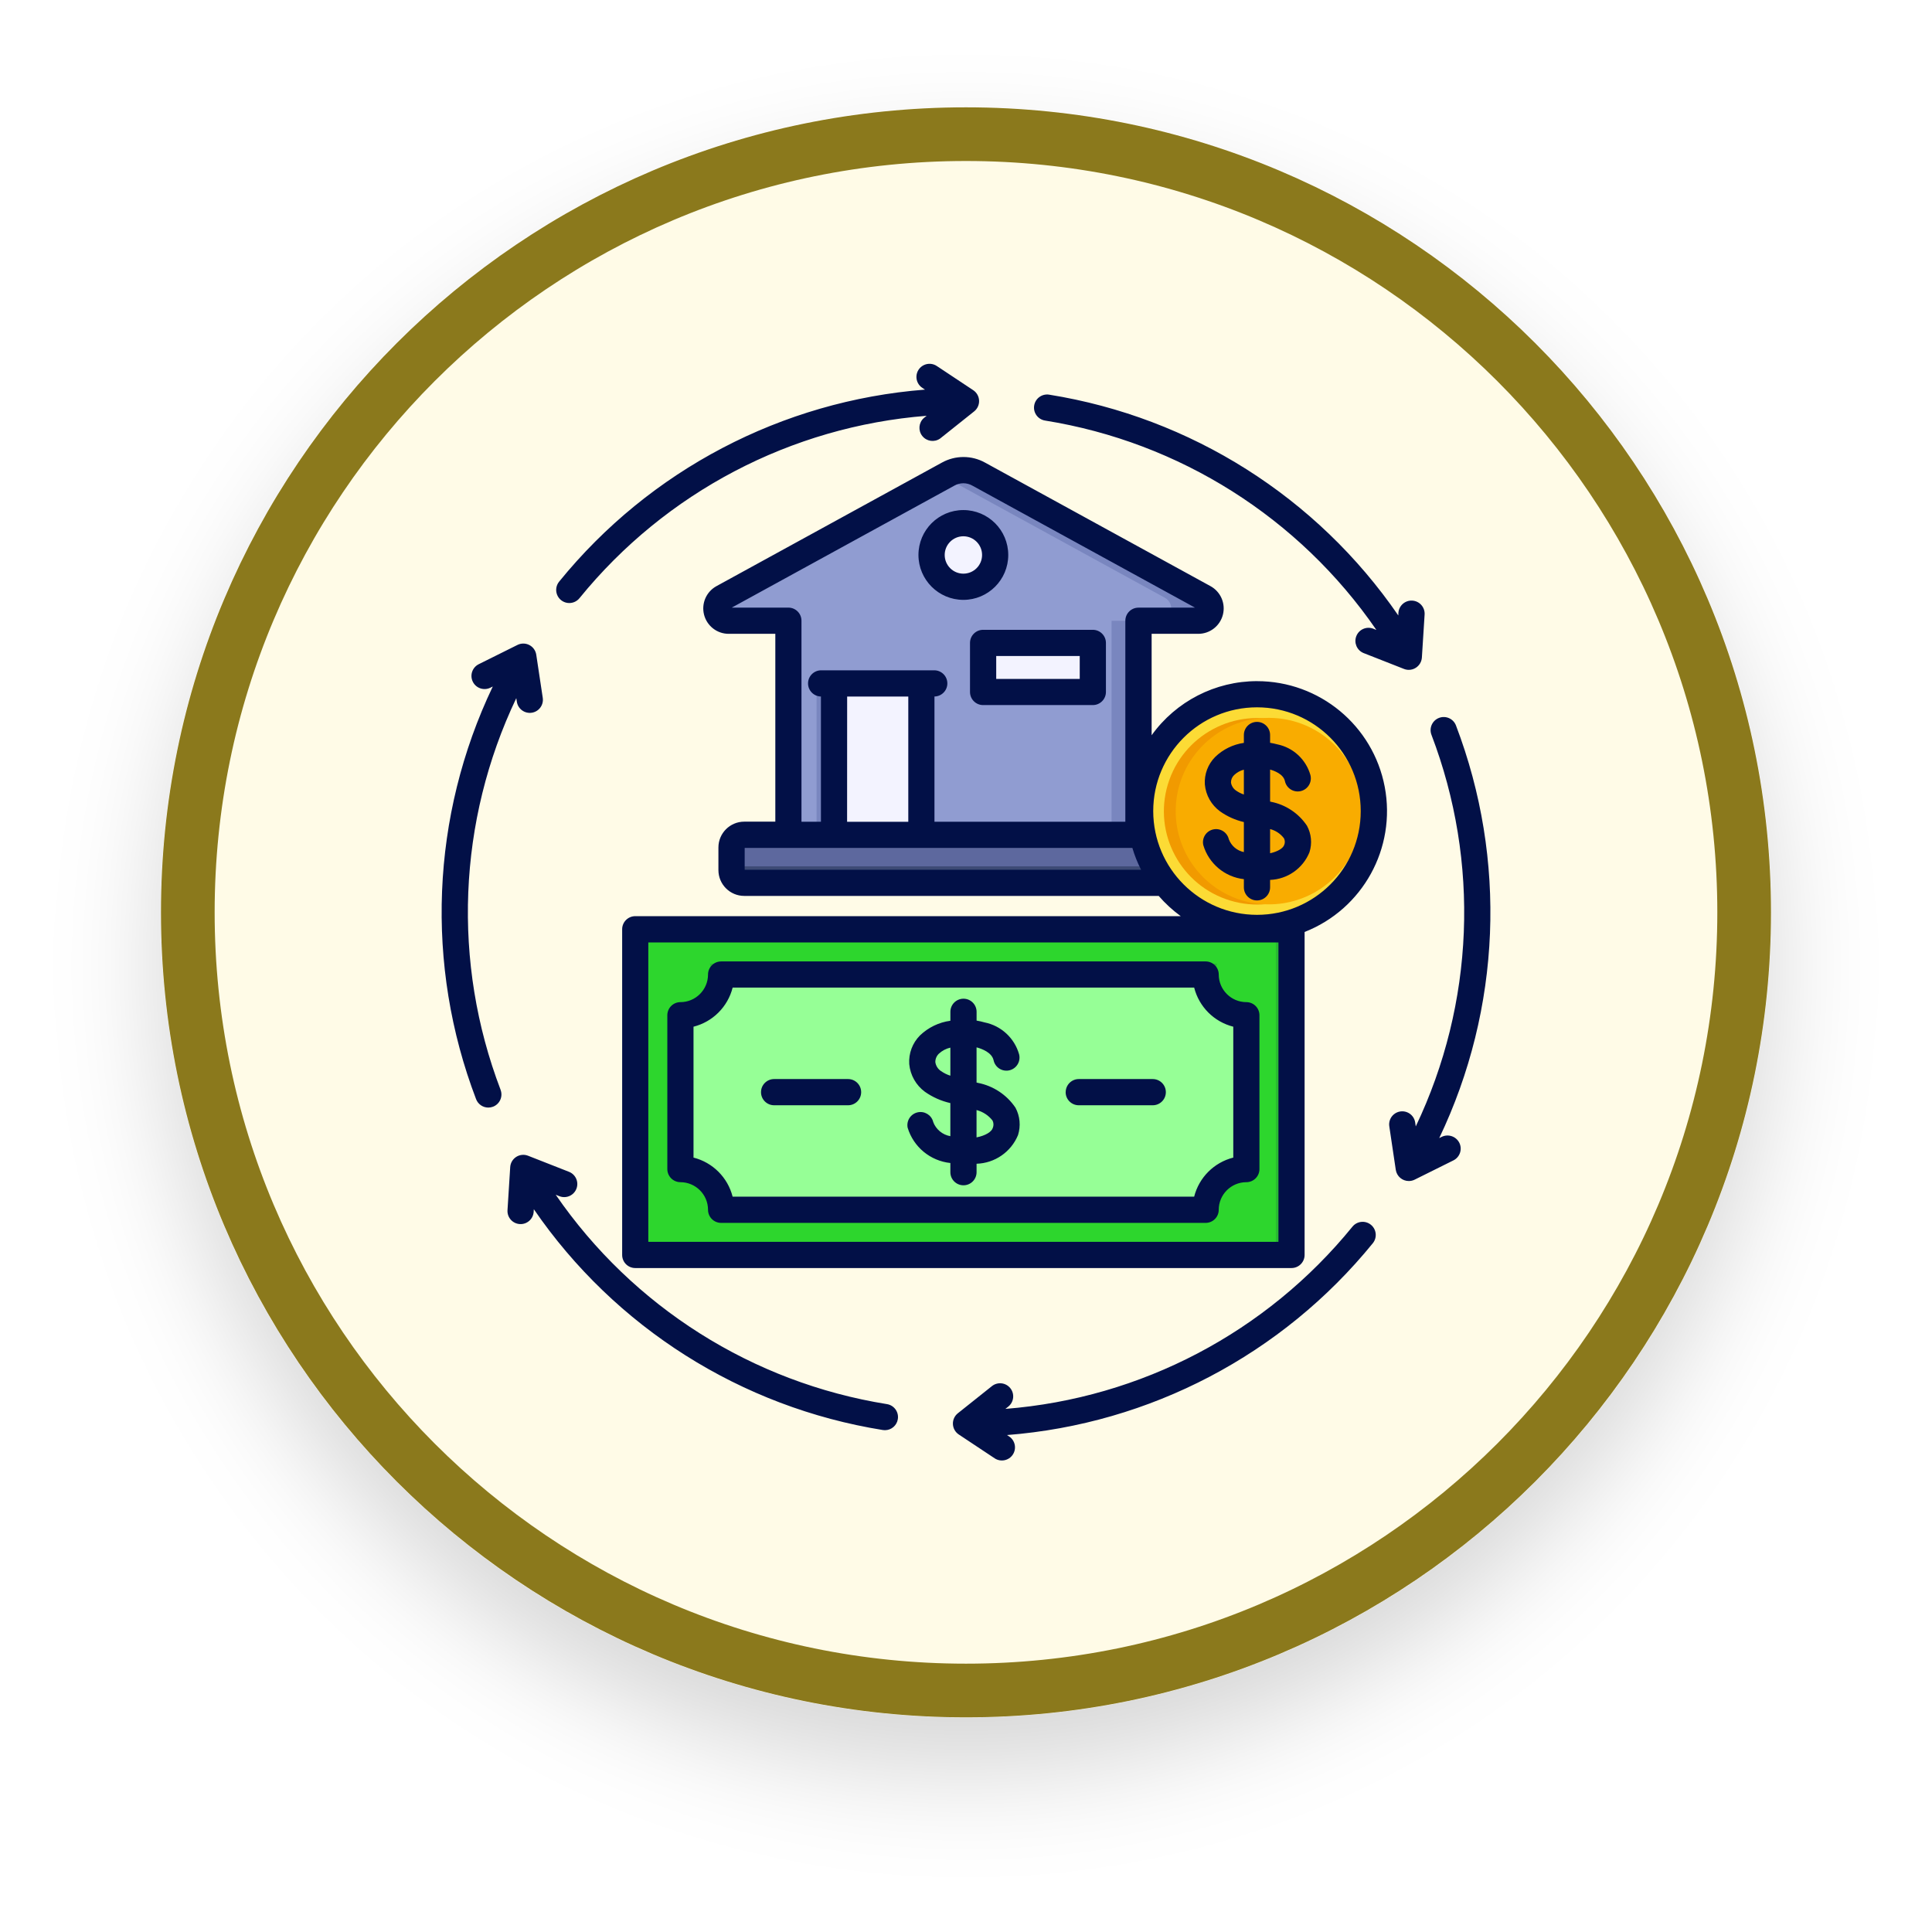
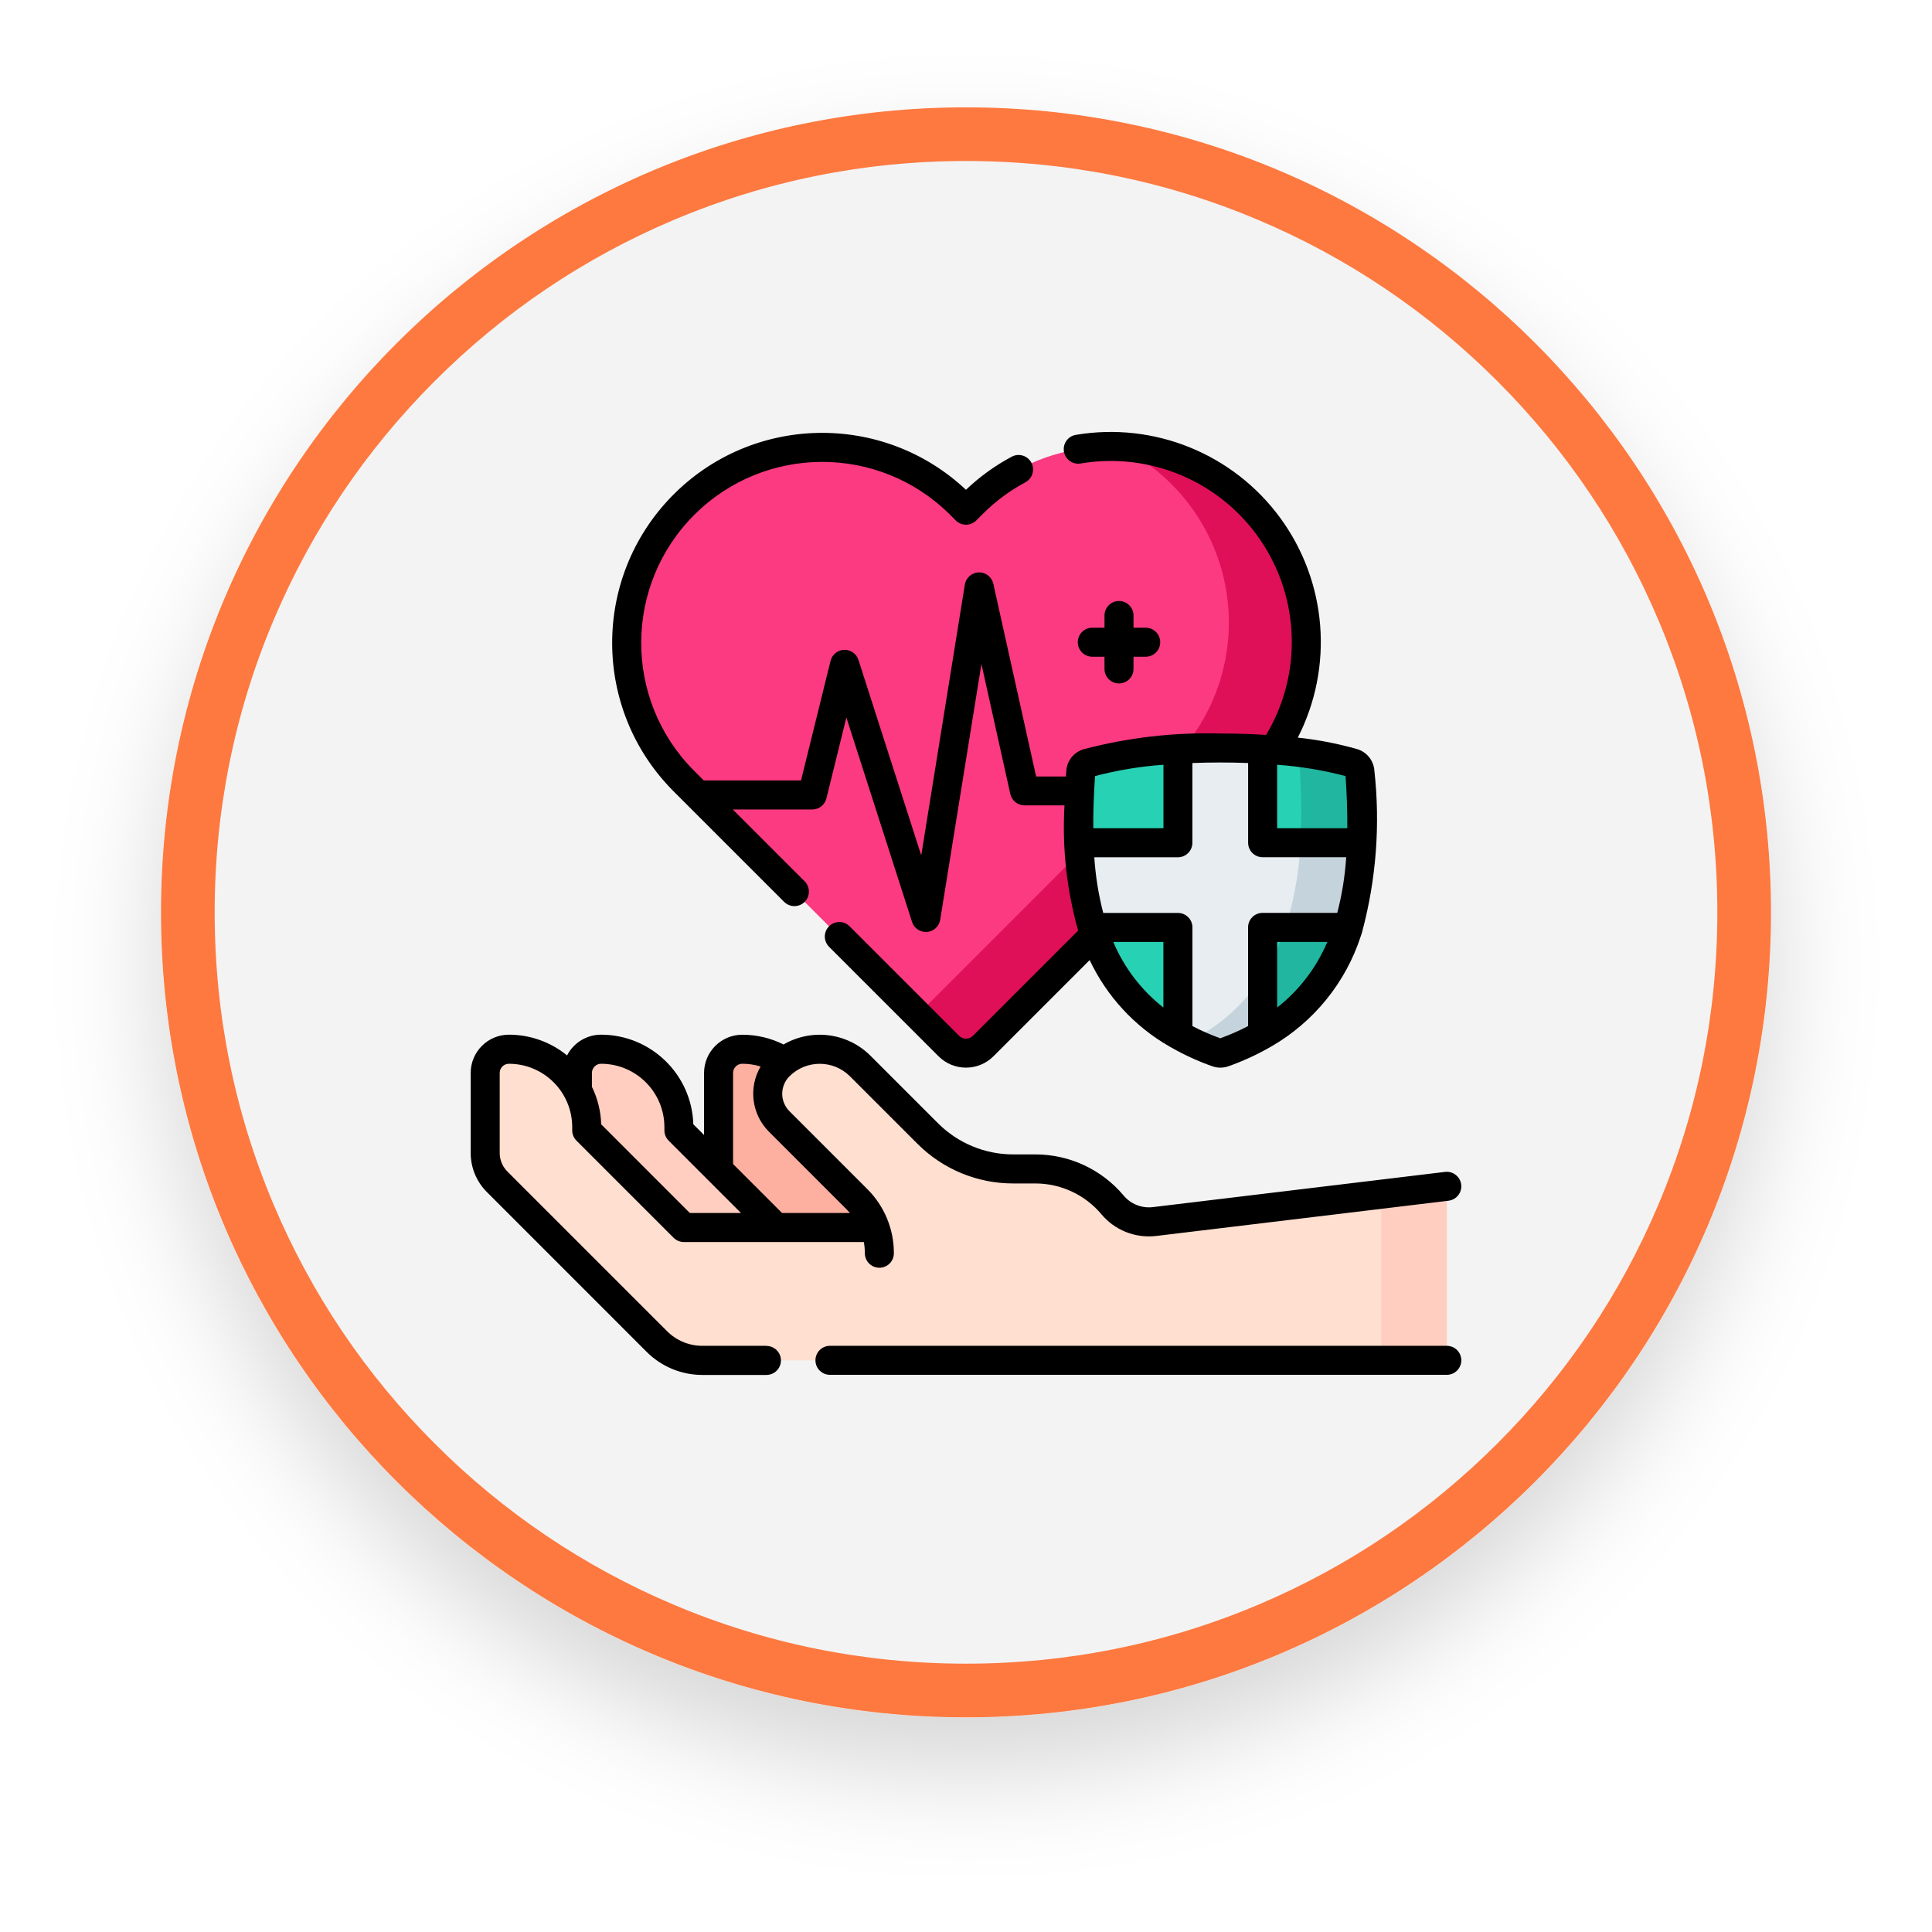
<svg xmlns="http://www.w3.org/2000/svg" width="108" height="108" viewBox="0 0 108 108">
  <defs>
-     <filter id="Fondo" x="0" y="0" width="108" height="108" filterUnits="userSpaceOnUse">
+     <filter id="Trazado_982551" x="0" y="0" width="108" height="108" filterUnits="userSpaceOnUse">
      <feOffset dy="3" input="SourceAlpha" />
      <feGaussianBlur stdDeviation="3" result="blur" />
      <feFlood flood-opacity="0.161" />
      <feComposite operator="in" in2="blur" />
      <feComposite in="SourceGraphic" />
    </filter>
  </defs>
-   <g id="Grupo_1143949" data-name="Grupo 1143949" transform="translate(-588 -4029)">
-     <g id="Icono" transform="translate(597.499 3340)">
-       <g transform="matrix(1, 0, 0, 1, -9.5, 689)" filter="url(#Fondo)">
-         <g id="Fondo-2" data-name="Fondo" transform="translate(9 6)" fill="#fffbe7" stroke="#8b791c" stroke-width="3">
-           <circle cx="45" cy="45" r="45" stroke="none" />
-           <circle cx="45" cy="45" r="43.5" fill="none" />
+   <g id="Grupo_1157266" data-name="Grupo 1157266" transform="translate(-831 -3103.5)">
+     <g id="Grupo_1151785" data-name="Grupo 1151785" transform="translate(0 -1681.5)">
+       <g id="Grupo_1150790" data-name="Grupo 1150790" transform="translate(0 3180)">
+         <g transform="matrix(1, 0, 0, 1, 831, 1605)" filter="url(#Trazado_982551)">
+           <g id="Trazado_982551-2" data-name="Trazado 982551" transform="translate(9 6)" fill="#f3f3f3">
+             <path d="M 45 88.5 C 39.127 88.5 33.43 87.35 28.068 85.082 C 22.889 82.891 18.236 79.755 14.241 75.759 C 10.245 71.764 7.109 67.111 4.918 61.932 C 2.65 56.57 1.5 50.873 1.5 45 C 1.5 39.127 2.65 33.43 4.918 28.068 C 7.109 22.889 10.245 18.236 14.241 14.241 C 18.236 10.245 22.889 7.109 28.068 4.918 C 33.43 2.65 39.127 1.5 45 1.5 C 50.873 1.5 56.57 2.65 61.932 4.918 C 67.111 7.109 71.764 10.245 75.759 14.241 C 79.755 18.236 82.891 22.889 85.082 28.068 C 87.35 33.43 88.5 39.127 88.5 45 C 88.5 50.873 87.35 56.57 85.082 61.932 C 82.891 67.111 79.755 71.764 75.759 75.759 C 71.764 79.755 67.111 82.891 61.932 85.082 C 56.57 87.35 50.873 88.5 45 88.5 Z" stroke="none" />
+             <path d="M 45 3 C 39.329 3 33.829 4.11 28.653 6.299 C 23.652 8.415 19.16 11.443 15.302 15.302 C 11.443 19.16 8.415 23.652 6.299 28.653 C 4.11 33.829 3 39.329 3 45 C 3 50.671 4.11 56.171 6.299 61.347 C 8.415 66.348 11.443 70.84 15.302 74.698 C 19.16 78.557 23.652 81.585 28.653 83.701 C 33.829 85.89 39.329 87 45 87 C 50.671 87 56.171 85.89 61.347 83.701 C 66.348 81.585 70.84 78.557 74.698 74.698 C 78.557 70.84 81.585 66.348 83.701 61.347 C 85.89 56.171 87 50.671 87 45 C 87 39.329 85.89 33.829 83.701 28.653 C 81.585 23.652 78.557 19.16 74.698 15.302 C 70.84 11.443 66.348 8.415 61.347 6.299 C 56.171 4.11 50.671 3 45 3 M 45 0 C 69.853 0 90 20.147 90 45 C 90 69.853 69.853 90 45 90 C 20.147 90 0 69.853 0 45 C 0 20.147 20.147 0 45 0 Z" stroke="none" fill="#fd7940" />
+           </g>
        </g>
      </g>
    </g>
-     <g id="Grupo_1143948" data-name="Grupo 1143948" transform="translate(596.741 4044.352)">
-       <path id="Trazado_978694" data-name="Trazado 978694" d="M165.374,62.085V76.721h-19.55V62.085H142.49a.687.687,0,0,1-.33-1.289L154.736,53.9a1.751,1.751,0,0,1,1.726,0L169.039,60.8a.687.687,0,0,1-.33,1.289h-3.335Z" transform="translate(-110.487 -42.733)" fill="#7986bf" fill-rule="evenodd" />
-       <path id="Trazado_978695" data-name="Trazado 978695" d="M163.882,79.242H145.824V64.606H142.49a.687.687,0,0,1-.33-1.289l12.352-6.768,12.352,6.768a.687.687,0,0,1-.33,1.289h-2.651V79.242Z" transform="translate(-110.487 -45.254)" fill="#909cd1" fill-rule="evenodd" />
-       <path id="Trazado_978696" data-name="Trazado 978696" d="M195.627,151.226H200.5v8.45h-4.878Z" transform="translate(-157.74 -128.371)" fill="#f3f3ff" />
-       <path id="Trazado_978697" data-name="Trazado 978697" d="M236.219,81.225A1.814,1.814,0,1,0,234.4,79.41,1.818,1.818,0,0,0,236.219,81.225Z" transform="translate(-191.783 -63.731)" fill="#7986bf" fill-rule="evenodd" />
-       <circle id="Elipse_11551" data-name="Elipse 11551" cx="1.775" cy="1.775" r="1.775" transform="translate(43.225 14.009) rotate(-3.154)" fill="#f3f3ff" />
-       <rect id="Rectángulo_405255" data-name="Rectángulo 405255" width="25.891" height="2.682" rx="1.341" transform="translate(32.167 31.305)" fill="#5d689e" />
-       <path id="Trazado_978698" data-name="Trazado 978698" d="M172.946,222.212v-1.778h1.016a.712.712,0,0,1,.709.709v1.263a.712.712,0,0,1-.709.709H149.49a.712.712,0,0,1-.709-.709v-.2h24.165Z" transform="translate(-116.614 -189.129)" fill="#3d4a75" fill-rule="evenodd" />
-       <path id="Trazado_978699" data-name="Trazado 978699" d="M263.734,132.542h6.135v2.743h-6.135Z" transform="translate(-217.531 -111.968)" fill="#f3f3ff" />
-       <path id="Trazado_978700" data-name="Trazado 978700" d="M258.493,132.542h.64v2.743h-.64Z" transform="translate(-212.93 -111.968)" fill="#7986bf" />
-       <path id="Trazado_978701" data-name="Trazado 978701" d="M187.582,151.226h.982v8.45h-.982Z" transform="translate(-150.677 -128.371)" fill="#7986bf" />
-       <path id="Trazado_978702" data-name="Trazado 978702" d="M104.8,263.9h36.63v18.174H104.8Z" transform="translate(-78.005 -227.285)" fill="#2dd62d" />
-       <path id="Trazado_978703" data-name="Trazado 978703" d="M155.411,279.48a1.839,1.839,0,0,0,1.623,2.272v3.023H125.445v-3.023a1.839,1.839,0,0,0,1.623-2.272Z" transform="translate(-96.127 -240.965)" fill="#29b933" fill-rule="evenodd" />
-       <path id="Trazado_978704" data-name="Trazado 978704" d="M127.717,284.54h27.045a2.272,2.272,0,0,0,2.272,2.272V295.4a2.272,2.272,0,0,0-2.272,2.272H127.717a2.272,2.272,0,0,0-2.272-2.272v-8.589A2.272,2.272,0,0,0,127.717,284.54Z" transform="translate(-96.127 -245.407)" fill="#96ff96" fill-rule="evenodd" />
-       <path id="Trazado_978705" data-name="Trazado 978705" d="M397.852,263.9h.849v18.174h-.849Z" transform="translate(-335.273 -227.286)" fill="#29b933" />
-       <circle id="Elipse_11552" data-name="Elipse 11552" cx="6.532" cy="6.532" r="6.532" transform="translate(54.315 24.213) rotate(-6.258)" fill="#f9ac00" />
-       <path id="Trazado_978706" data-name="Trazado 978706" d="M342.047,169.246a6.532,6.532,0,1,1,6.328-6.529A6.532,6.532,0,0,1,342.047,169.246Z" transform="translate(-280.726 -132.727)" fill="#fcdb35" fill-rule="evenodd" />
-       <circle id="Elipse_11553" data-name="Elipse 11553" cx="5.212" cy="5.212" r="5.212" transform="translate(55.034 33.476) rotate(-73.142)" fill="#f19a00" />
-       <g id="Grupo_1143947" data-name="Grupo 1143947" transform="translate(15.948 5.001)">
-         <path id="Trazado_978707" data-name="Trazado 978707" d="M356.9,167.063a5.212,5.212,0,1,1-4.877,5.2A5.212,5.212,0,0,1,356.9,167.063Z" transform="translate(-310.989 -147.275)" fill="#f9ac00" fill-rule="evenodd" />
-         <path id="Trazado_978708" data-name="Trazado 978708" d="M46.948,21.32h4.669V22.6H46.948Zm-1.465-.732V23.33a.732.732,0,0,0,.732.732h6.134a.733.733,0,0,0,.732-.732V20.587a.733.733,0,0,0-.732-.732H46.215a.732.732,0,0,0-.732.732ZM19.241,45.569a.731.731,0,0,1-.424.945.719.719,0,0,1-.26.048.732.732,0,0,1-.685-.472,29.29,29.29,0,0,1,.934-23.066l-.137.068a.733.733,0,0,1-.652-1.313L20.186,20.7a.732.732,0,0,1,1.05.547l.363,2.41a.732.732,0,1,1-1.448.218l-.031-.2a27.829,27.829,0,0,0-.878,21.892ZM41.448,63.98a.731.731,0,0,1-.721.616.782.782,0,0,1-.117-.009A29.286,29.286,0,0,1,21.1,52.244l-.009.154a.733.733,0,0,1-1.463-.092l.152-2.415a.732.732,0,0,1,1-.636l2.269.891a.733.733,0,1,1-.536,1.364l-.189-.075A27.826,27.826,0,0,0,40.843,63.14a.732.732,0,0,1,.605.84ZM68,54.145A29.288,29.288,0,0,1,47.552,64.868l.128.085a.733.733,0,0,1-.811,1.221l-2.016-1.339a.734.734,0,0,1-.051-1.183l1.906-1.519a.732.732,0,0,1,.913,1.146l-.16.127a27.822,27.822,0,0,0,19.4-10.186A.733.733,0,0,1,68,54.145Zm4.838-5.611a.736.736,0,0,1-.335.982l-2.165,1.076a.73.73,0,0,1-.324.076.736.736,0,0,1-.73-.624l-.359-2.41a.732.732,0,1,1,1.447-.218l.029.2a27.807,27.807,0,0,0,.877-21.892.733.733,0,0,1,1.371-.521,29.286,29.286,0,0,1-.936,23.065l.135-.068a.74.74,0,0,1,.988.331ZM49.07,7.317a.731.731,0,0,0,.607.84A27.826,27.826,0,0,1,68.2,19.862l-.189-.075a.733.733,0,0,0-.536,1.364l2.268.891a.738.738,0,0,0,.271.051.721.721,0,0,0,.388-.114.739.739,0,0,0,.341-.572l.153-2.415a.734.734,0,0,0-1.465-.092l-.006.153A29.3,29.3,0,0,0,49.91,6.71.733.733,0,0,0,49.07,7.317ZM22.523,17.152A29.286,29.286,0,0,1,42.966,6.428l-.128-.085a.733.733,0,1,1,.811-1.22l2.016,1.338a.734.734,0,0,1,.051,1.183L43.81,9.164A.733.733,0,0,1,42.9,8.018l.16-.127a27.824,27.824,0,0,0-19.4,10.186.733.733,0,1,1-1.137-.925ZM63.048,31.875c-.054.187-.357.376-.79.471V30.994a1.406,1.406,0,0,1,.777.517.442.442,0,0,1,.014.365Zm-2.691-3.032a.663.663,0,0,1-.285-.448.557.557,0,0,1,.177-.422,1.239,1.239,0,0,1,.543-.3v1.388A1.676,1.676,0,0,1,60.357,28.843Zm1.943.624-.042-.012V27.667h0c.219.061.736.244.826.635a.733.733,0,1,0,1.429-.325,2.432,2.432,0,0,0-1.863-1.722,3.755,3.755,0,0,0-.392-.085v-.435a.733.733,0,1,0-1.466,0v.44a2.9,2.9,0,0,0-1.6.783,2,2,0,0,0-.581,1.544,2.094,2.094,0,0,0,.848,1.5,3.773,3.773,0,0,0,1.333.6v1.678a1.141,1.141,0,0,1-.841-.718.732.732,0,1,0-1.426.332,2.683,2.683,0,0,0,2.267,1.9v.456a.733.733,0,1,0,1.466,0v-.415a2.479,2.479,0,0,0,2.2-1.543,1.9,1.9,0,0,0-.138-1.484A3.146,3.146,0,0,0,62.3,29.467Zm-.775,6.321a5.8,5.8,0,1,0-5.8-5.8A5.805,5.805,0,0,0,61.525,35.788Zm1.2,18.279V37.332H27.5V54.067H62.722Zm-29.838-20.8V32.048H54.559a7.216,7.216,0,0,0,.487,1.221Zm5.728-9.681h3.418v7H38.612Zm-3.285-4.972a.732.732,0,0,1,.732.732V30.583h1.088v-7a.732.732,0,0,1,.023-1.464h6.3a.732.732,0,0,1,.023,1.464v7H54.166V19.348a.733.733,0,0,1,.732-.732h3.164L45.624,11.8a1.02,1.02,0,0,0-1.024,0L32.162,18.616h3.164Zm26.2,4.11a7.258,7.258,0,0,0-5.894,3.025v-5.67h2.606a1.42,1.42,0,0,0,.683-2.666l-12.591-6.9a2.488,2.488,0,0,0-2.432,0l-12.591,6.9a1.42,1.42,0,0,0,.683,2.666h2.606v10.5H32.862a1.445,1.445,0,0,0-1.443,1.443v1.265a1.444,1.444,0,0,0,1.443,1.443H56.031a7.327,7.327,0,0,0,1.232,1.132H26.77a.733.733,0,0,0-.732.733V54.8a.732.732,0,0,0,.732.732H63.455a.733.733,0,0,0,.732-.732V36.746a7.262,7.262,0,0,0-2.662-14.021ZM33.8,45.7a.733.733,0,0,1,.733-.732h4.133a.732.732,0,1,1,0,1.465H34.53A.733.733,0,0,1,33.8,45.7Zm17.032,0a.733.733,0,0,1,.733-.732h4.133a.732.732,0,1,1,0,1.465H51.562A.733.733,0,0,1,50.829,45.7Zm-6.97-1.177a.725.725,0,0,1-.317-.5.635.635,0,0,1,.2-.475,1.4,1.4,0,0,1,.64-.337V44.78a1.881,1.881,0,0,1-.521-.257Zm2.878,2.76a.494.494,0,0,1,.018.414c-.062.214-.4.432-.91.532V46.7a1.672,1.672,0,0,1,.891.582Zm-3.318.078a1.252,1.252,0,0,0,.962.8V46.311a4,4,0,0,1-1.42-.63,2.172,2.172,0,0,1-.878-1.552,2.077,2.077,0,0,1,.6-1.6,3.038,3.038,0,0,1,1.7-.82v-.5a.732.732,0,0,1,1.465,0v.491a4.039,4.039,0,0,1,.442.1,2.525,2.525,0,0,1,1.935,1.785.733.733,0,1,1-1.429.325c-.1-.432-.661-.632-.9-.7l-.05-.012v1.964l.075.019a3.284,3.284,0,0,1,2.1,1.387,1.973,1.973,0,0,1,.142,1.534,2.592,2.592,0,0,1-2.316,1.6v.472a.732.732,0,1,1-1.465,0v-.513a2.8,2.8,0,0,1-2.389-1.976.733.733,0,0,1,1.427-.332ZM30.027,42.041v7.317a3.02,3.02,0,0,1,2.186,2.185h25.8A3.018,3.018,0,0,1,60.2,49.358V42.041a3.018,3.018,0,0,1-2.186-2.185h-25.8a3.019,3.019,0,0,1-2.186,2.185Zm-.732,8.692a1.545,1.545,0,0,1,1.543,1.543.732.732,0,0,0,.732.732H58.655a.732.732,0,0,0,.732-.732,1.545,1.545,0,0,1,1.543-1.543A.733.733,0,0,0,61.663,50V41.4a.733.733,0,0,0-.732-.732,1.545,1.545,0,0,1-1.543-1.543.732.732,0,0,0-.732-.732H31.57a.732.732,0,0,0-.732.732,1.545,1.545,0,0,1-1.543,1.543.733.733,0,0,0-.732.732V50a.733.733,0,0,0,.732.732ZM45.112,14.626a1.045,1.045,0,1,0,1.046,1.045A1.046,1.046,0,0,0,45.112,14.626Zm0,3.555a2.51,2.51,0,1,0-2.511-2.51A2.512,2.512,0,0,0,45.112,18.181Z" transform="translate(-15.948 -5.001)" fill="#021047" fill-rule="evenodd" />
+     <g id="saludable" transform="translate(857.312 3115.309)">
+       <g id="Grupo_1157264" data-name="Grupo 1157264" transform="translate(0.811 13.147)">
+         <g id="Grupo_1157263" data-name="Grupo 1157263" transform="translate(0 0)">
+           <g id="Grupo_1157256" data-name="Grupo 1157256" transform="translate(0 33.697)">
+             <g id="Grupo_1157255" data-name="Grupo 1157255" transform="translate(5.154)">
+               <g id="Grupo_1157253" data-name="Grupo 1157253" transform="translate(7.891)">
+                 <path id="Trazado_990282" data-name="Trazado 990282" d="M139.216,341.345h-11.1V332.7a1.327,1.327,0,0,1,1.325-1.325,4.351,4.351,0,0,1,4.349,4.351v.184Z" transform="translate(-128.112 -331.38)" fill="#fdb0a0" />
+               </g>
+               <g id="Grupo_1157254" data-name="Grupo 1157254">
+                 <path id="Trazado_990283" data-name="Trazado 990283" d="M66.253,341.345H58.371l-3.222-3.222V332.7a1.327,1.327,0,0,1,1.325-1.325,4.351,4.351,0,0,1,4.349,4.351v.184Z" transform="translate(-55.149 -331.38)" fill="#ffcec0" />
+               </g>
+             </g>
+             <path id="Trazado_990284" data-name="Trazado 990284" d="M44.9,341.017a2.656,2.656,0,0,1-2.345-.941,5.638,5.638,0,0,0-4.308-2h-1.22a6.793,6.793,0,0,1-4.8-1.99l-3.761-3.761a3.206,3.206,0,0,0-4.534,0,2.19,2.19,0,0,0,0,3.1l4.352,4.352a4.263,4.263,0,0,1,1,1.577H18.6l-5.43-5.43v-.185a4.35,4.35,0,0,0-4.35-4.35A1.325,1.325,0,0,0,7.5,332.71v4.469a2.289,2.289,0,0,0,.67,1.618l8.918,8.918a3.618,3.618,0,0,0,2.558,1.06H61.254v-9.729Z" transform="translate(-7.5 -331.384)" fill="#ffdfd0" />
+             <path id="Trazado_990285" data-name="Trazado 990285" d="M470.577,402.658v9.286h3.669v-9.729Z" transform="translate(-420.492 -394.555)" fill="#ffcec0" />
+           </g>
+           <g id="Grupo_1157262" data-name="Grupo 1157262" transform="translate(7.855)">
+             <g id="Grupo_1157257" data-name="Grupo 1157257">
+               <path id="Trazado_990286" data-name="Trazado 990286" d="M114.967,23.027a10.93,10.93,0,0,0-15.457,0l-.364.364-.364-.364A10.93,10.93,0,0,0,83.325,38.484L98.187,53.346a1.357,1.357,0,0,0,1.919,0l14.861-14.861A10.93,10.93,0,0,0,114.967,23.027Z" transform="translate(-80.124 -19.826)" fill="#fb3a82" />
+               <path id="Trazado_990287" data-name="Trazado 990287" d="M249.516,38.566,234.654,53.427a1.356,1.356,0,0,1-1.919,0l-1.746-1.746,14.2-14.2a10.935,10.935,0,0,0-2.961-17.566,10.929,10.929,0,0,1,7.291,18.648Z" transform="translate(-214.673 -19.908)" fill="#e01058" />
+             </g>
+             <g id="Grupo_1157261" data-name="Grupo 1157261" transform="translate(25.32 16.857)">
+               <g id="Grupo_1157258" data-name="Grupo 1157258">
+                 <path id="Trazado_990288" data-name="Trazado 990288" d="M329.946,177.009a.536.536,0,0,0-.378-.477,32.855,32.855,0,0,0-14.845,0,.537.537,0,0,0-.378.477c-.39,5.631-.244,12.9,7.622,15.7a.53.53,0,0,0,.355,0C330.19,189.907,330.336,182.64,329.946,177.009Z" transform="translate(-314.228 -175.683)" fill="#27d1b3" />
+               </g>
+               <g id="Grupo_1157259" data-name="Grupo 1157259" transform="translate(6.213 0.235)">
+                 <path id="Trazado_990289" data-name="Trazado 990289" d="M373.552,194.65a.522.522,0,0,1-.355,0A13.846,13.846,0,0,1,371.67,194c6.379-3.243,6.48-10.566,6.117-15.812a.55.55,0,0,0-.149-.335,18.525,18.525,0,0,1,3.158.615.535.535,0,0,1,.378.476C381.565,184.578,381.419,191.846,373.552,194.65Z" transform="translate(-371.67 -177.856)" fill="#20b69f" />
+               </g>
+               <path id="Trazado_990290" data-name="Trazado 990290" d="M330.188,180.982h-5.534v-5.231c-.714-.042-1.5-.068-2.366-.068s-1.652.026-2.366.068v5.231h-5.534a17.623,17.623,0,0,0,.748,4.732h4.787v6a13.369,13.369,0,0,0,2.188,1,.53.53,0,0,0,.355,0,13.364,13.364,0,0,0,2.188-1v-6h4.787A17.619,17.619,0,0,0,330.188,180.982Z" transform="translate(-314.37 -175.683)" fill="#e8edf1" />
+               <g id="Grupo_1157260" data-name="Grupo 1157260" transform="translate(6.213 5.299)">
+                 <path id="Trazado_990291" data-name="Trazado 990291" d="M373.552,297.75a13.365,13.365,0,0,0,2.189-1V293.46a10.257,10.257,0,0,1-4.071,3.644,13.8,13.8,0,0,0,1.527.646A.521.521,0,0,0,373.552,297.75Z" transform="translate(-371.67 -286.02)" fill="#c5d3dd" />
+                 <path id="Trazado_990292" data-name="Trazado 990292" d="M425.362,224.675h-3.418a18.5,18.5,0,0,1-.841,4.732h3.511A17.614,17.614,0,0,0,425.362,224.675Z" transform="translate(-415.756 -224.675)" fill="#c5d3dd" />
+               </g>
+             </g>
+           </g>
+         </g>
+       </g>
+       <g id="Grupo_1157265" data-name="Grupo 1157265" transform="translate(0 12.337)">
+         <path id="Trazado_990293" data-name="Trazado 990293" d="M16.532,341.272H12.958a2.788,2.788,0,0,1-1.985-.822l-8.918-8.918a1.467,1.467,0,0,1-.433-1.044v-4.469a.514.514,0,0,1,.514-.514,3.543,3.543,0,0,1,3.539,3.539v.185a.811.811,0,0,0,.238.574l5.43,5.43a.811.811,0,0,0,.574.238h10.06a3.488,3.488,0,0,1,.057.626.811.811,0,1,0,1.622,0,5.041,5.041,0,0,0-1.486-3.588l-4.352-4.352a1.38,1.38,0,0,1,0-1.949,2.395,2.395,0,0,1,3.386,0l3.761,3.761a7.555,7.555,0,0,0,5.377,2.227h1.22a4.817,4.817,0,0,1,3.688,1.713,3.463,3.463,0,0,0,3.062,1.223l16.349-1.971a.811.811,0,0,0-.194-1.611L38.119,333.52a1.844,1.844,0,0,1-1.628-.659,6.436,6.436,0,0,0-4.928-2.289h-1.22a5.942,5.942,0,0,1-4.23-1.752l-3.761-3.761a4.019,4.019,0,0,0-4.862-.632,5.15,5.15,0,0,0-2.309-.545,2.138,2.138,0,0,0-2.136,2.136v3.469l-.6-.6a5.168,5.168,0,0,0-5.158-5.008,2.14,2.14,0,0,0-1.9,1.159,5.137,5.137,0,0,0-3.254-1.159A2.138,2.138,0,0,0,0,326.018v4.469a3.079,3.079,0,0,0,.908,2.192L9.826,341.6a4.4,4.4,0,0,0,3.132,1.3h3.574a.811.811,0,1,0,0-1.622Zm-1.864-15.254a.516.516,0,0,1,.514-.514,3.543,3.543,0,0,1,1.026.153,3.006,3.006,0,0,0,.464,3.646l4.352,4.352c.062.062.12.126.177.192H17.405l-2.738-2.738v-5.091Zm-7.739-.364a.5.5,0,0,1,.361-.149,3.543,3.543,0,0,1,3.538,3.54v.184a.811.811,0,0,0,.238.574l4.045,4.045H12.252L7.295,328.89a5.124,5.124,0,0,0-.519-2.1v-.77a.508.508,0,0,1,.153-.364Z" transform="translate(0 -290.186)" />
+         <path id="Trazado_990294" data-name="Trazado 990294" d="M213.475,484.666H178.992a.811.811,0,1,0,0,1.622h34.482a.811.811,0,1,0,0-1.622Z" transform="translate(-158.909 -433.58)" />
+         <path id="Trazado_990295" data-name="Trazado 990295" d="M316.1,99.708a.811.811,0,0,0-.811.811v.682h-.682a.811.811,0,1,0,0,1.622h.682v.682a.811.811,0,0,0,1.622,0v-.682h.682a.811.811,0,1,0,0-1.622h-.682v-.682A.811.811,0,0,0,316.1,99.708Z" transform="translate(-279.859 -90.258)" />
+         <path id="Trazado_990296" data-name="Trazado 990296" d="M82.336,38.606a.811.811,0,0,0,1.147-1.147l-4.018-4.018h4.446a.811.811,0,0,0,.787-.617L85.815,28.3l3.67,11.425a.811.811,0,0,0,.772.563l.062,0a.811.811,0,0,0,.74-.68l2.306-14.3,1.614,7.268a.811.811,0,0,0,.792.635h2.236a21.3,21.3,0,0,0,.763,7l-5.881,5.881a.546.546,0,0,1-.772,0L85.994,39.97a.811.811,0,0,0-1.147,1.147l6.122,6.122a2.171,2.171,0,0,0,3.066,0l5.379-5.379a10.985,10.985,0,0,0,4.476,4.839.809.809,0,0,0,.1.056,14.105,14.105,0,0,0,2.281,1.041,1.346,1.346,0,0,0,.9,0,14.1,14.1,0,0,0,2.281-1.041.807.807,0,0,0,.1-.056,11.076,11.076,0,0,0,5.027-6.2c.025-.073.048-.146.071-.219l0-.009a24.428,24.428,0,0,0,.681-9,1.355,1.355,0,0,0-.95-1.2,19.526,19.526,0,0,0-3.331-.647A11.743,11.743,0,0,0,98.642,12.5a.811.811,0,1,0,.269,1.6,10.119,10.119,0,0,1,10.368,15.173c-.769-.049-1.622-.079-2.561-.079a27.054,27.054,0,0,0-7.659.885,1.355,1.355,0,0,0-.95,1.2q-.011.158-.021.318H96.422L94.03,20.825a.811.811,0,0,0-1.593.047L90,36.008l-3.51-10.927a.811.811,0,0,0-.772-.563h-.028a.811.811,0,0,0-.76.616l-1.65,6.684H77.843l-.588-.588a10.119,10.119,0,0,1,14.31-14.31l.364.364a.811.811,0,0,0,1.147,0l.364-.364a10.128,10.128,0,0,1,2.374-1.765.811.811,0,1,0-.767-1.429A11.733,11.733,0,0,0,92.5,15.57,11.741,11.741,0,0,0,76.108,32.378Zm18.4,2.239h2.8v3.667A9.208,9.208,0,0,1,100.736,40.846Zm9.159,3.667V40.846H112.7A9.208,9.208,0,0,1,109.895,44.513Zm3.923-10.022h-3.923V30.942a20.779,20.779,0,0,1,3.826.633C113.786,32.556,113.825,33.532,113.818,34.491Zm-5.545-3.647V35.3a.811.811,0,0,0,.811.811h4.672a16.706,16.706,0,0,1-.5,3.11h-4.175a.811.811,0,0,0-.811.811v5.518a12.889,12.889,0,0,1-1.555.682,12.891,12.891,0,0,1-1.555-.682V40.035a.811.811,0,0,0-.811-.811h-4.175a16.7,16.7,0,0,1-.5-3.11h4.672a.811.811,0,0,0,.811-.811V30.844c.487-.018,1-.029,1.555-.029s1.068.011,1.555.029Zm-8.559.731a20.791,20.791,0,0,1,3.826-.633v3.549H99.617C99.61,33.532,99.649,32.556,99.714,31.575Z" transform="translate(-64.814 -12.337)" />
      </g>
    </g>
  </g>
</svg>
